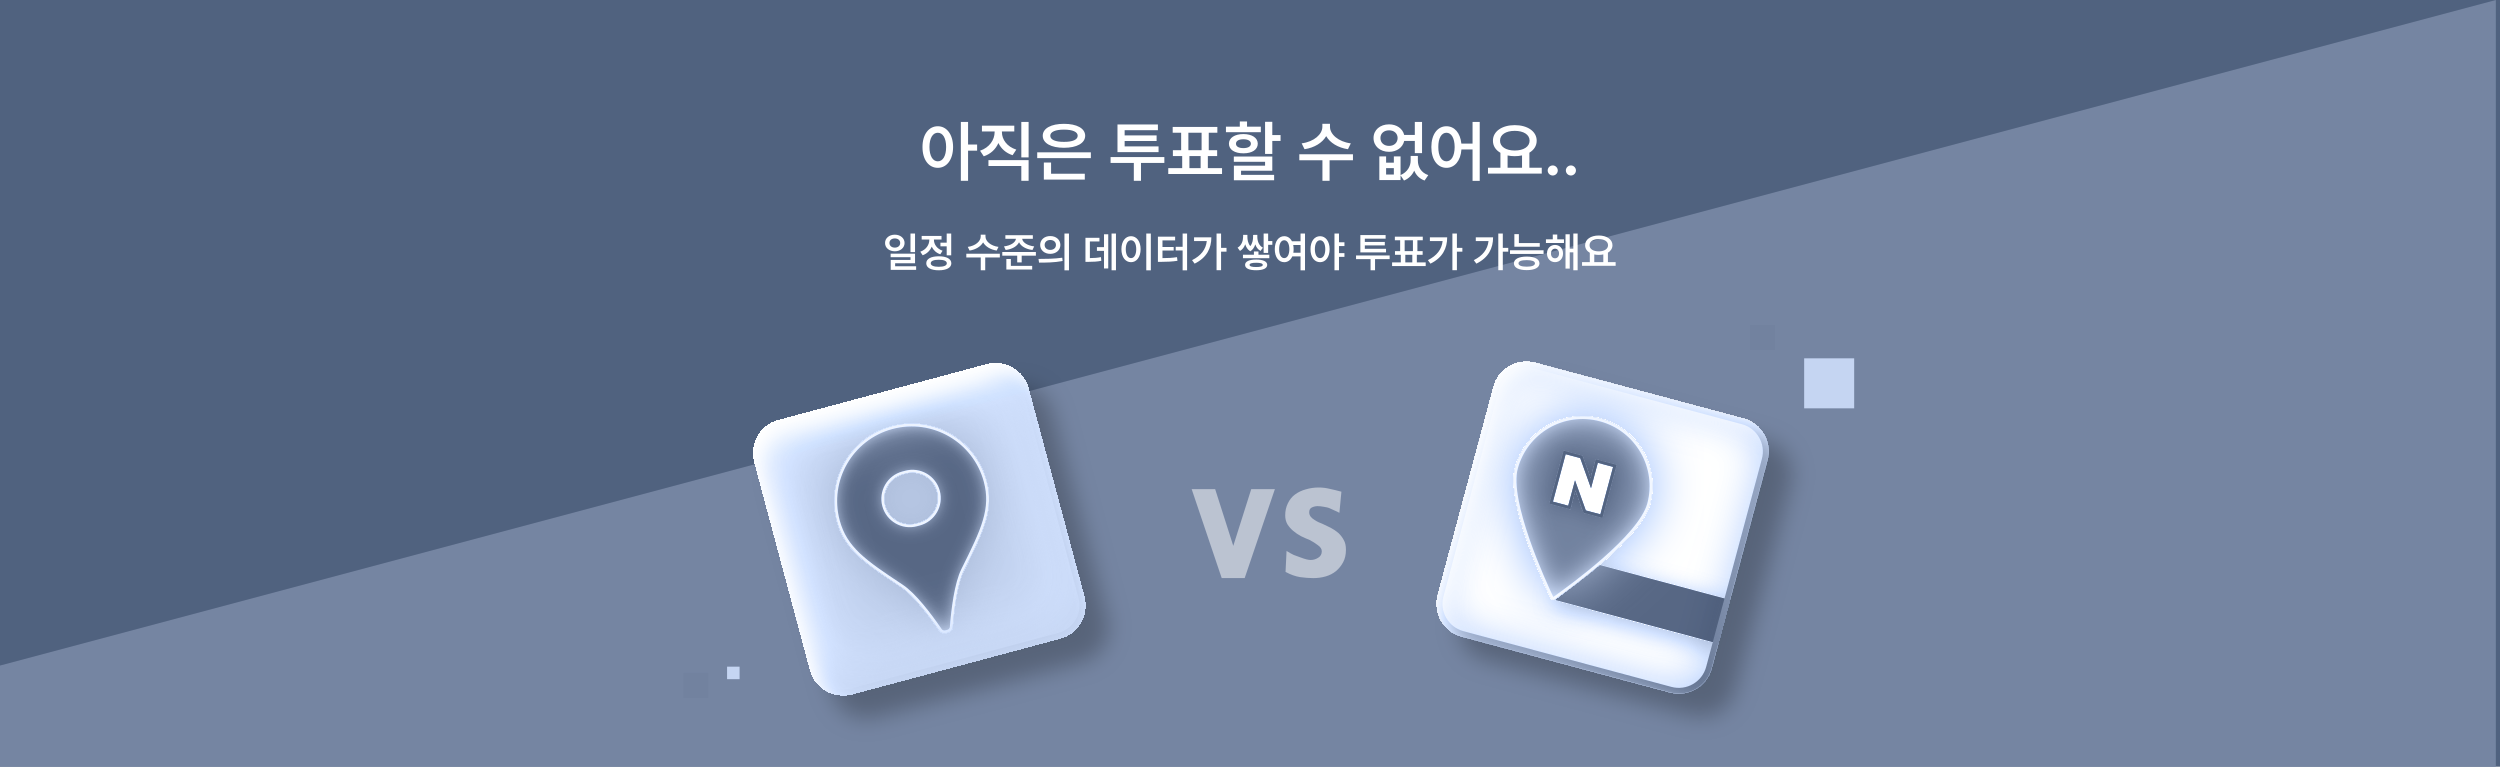
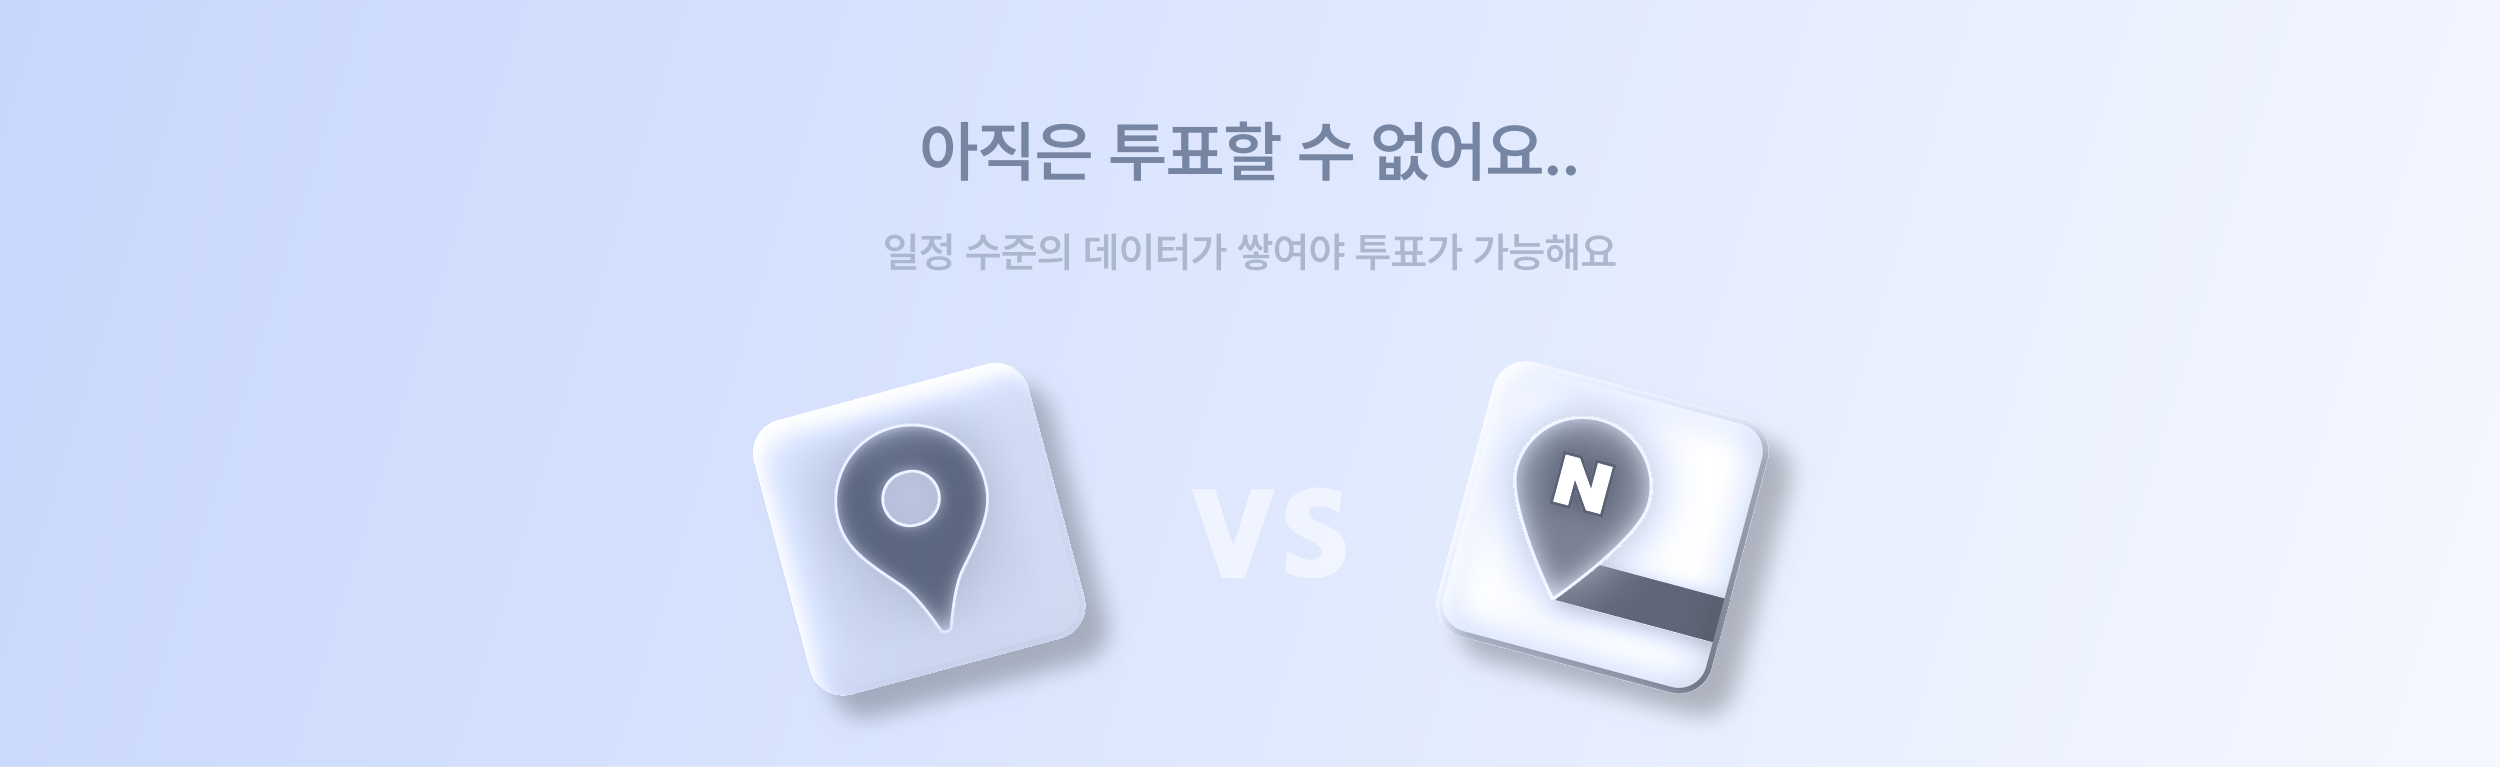
<svg xmlns="http://www.w3.org/2000/svg" width="600" height="184" viewBox="0 0 600 184" fill="none">
  <g clip-path="url(#clip0_2102_29445)">
-     <rect width="600" height="184" fill="#50627F" />
-     <path d="M-1 160L599 0V184H-1V160Z" fill="#7585A2" />
-     <path d="M225.07 30.297C227.195 30.297 228.727 32.234 228.742 35.281C228.727 38.359 227.195 40.281 225.07 40.281C222.93 40.281 221.383 38.359 221.398 35.281C221.383 32.234 222.93 30.297 225.07 30.297ZM225.07 31.859C223.883 31.859 223.07 33.125 223.07 35.281C223.07 37.453 223.883 38.719 225.07 38.719C226.273 38.719 227.07 37.453 227.07 35.281C227.07 33.125 226.273 31.859 225.07 31.859ZM232.336 29.266V34.688H234.508V36.156H232.336V43.391H230.602V29.266H232.336ZM240.461 31.719C240.461 33.469 241.664 35.203 243.914 35.906L243.023 37.25C241.422 36.742 240.258 35.672 239.617 34.328C238.977 35.789 237.781 36.953 236.102 37.516L235.211 36.172C237.477 35.406 238.695 33.562 238.711 31.719V31.547H235.664V30.156H243.43V31.547H240.461V31.719ZM246.867 29.266V37.781H245.117V29.266H246.867ZM246.867 38.438V43.391H245.117V39.844H237.227V38.438H246.867ZM261.805 36.562V37.953H248.93V36.562H261.805ZM260.352 41.703V43.109H250.523V39H252.258V41.703H260.352ZM255.352 29.719C258.43 29.719 260.43 30.797 260.445 32.578C260.43 34.375 258.43 35.469 255.352 35.469C252.273 35.469 250.258 34.375 250.258 32.578C250.258 30.797 252.273 29.719 255.352 29.719ZM255.352 31.109C253.305 31.109 252.055 31.641 252.07 32.578C252.055 33.531 253.305 34.062 255.352 34.047C257.414 34.062 258.648 33.531 258.648 32.578C258.648 31.641 257.414 31.109 255.352 31.109ZM279.445 37.688V39.109H273.836V43.391H272.117V39.109H266.539V37.688H279.445ZM278.055 35.141V36.516H268.195V29.875H277.898V31.25H269.914V32.5H277.586V33.844H269.914V35.141H278.055ZM293.289 40.359V41.766H280.383V40.359H283.727V37.453H281.492V36.047H283.477V31.859H281.445V30.469H292.164V31.859H290.102V36.047H292.117V37.453H289.883V40.359H293.289ZM285.211 36.047H288.383V31.859H285.211V36.047ZM285.461 40.359H288.148V37.453H285.461V40.359ZM305.352 29.234V32.422H307.336V33.828H305.352V36.938H303.617V29.234H305.352ZM305.352 37.562V40.969H297.852V41.969H305.789V43.266H296.133V39.766H303.617V38.828H296.117V37.562H305.352ZM302.602 30.406V31.734H294.227V30.406H297.555V29.156H299.289V30.406H302.602ZM298.414 32.172C300.508 32.188 301.852 33.078 301.867 34.484C301.852 35.938 300.508 36.797 298.414 36.797C296.32 36.797 294.945 35.938 294.945 34.484C294.945 33.078 296.32 32.188 298.414 32.172ZM298.414 33.422C297.32 33.422 296.633 33.812 296.633 34.484C296.633 35.172 297.32 35.547 298.414 35.547C299.508 35.547 300.211 35.172 300.211 34.484C300.211 33.812 299.508 33.422 298.414 33.422ZM319.195 30.438C319.195 32.219 321.18 34.016 324.195 34.406L323.508 35.812C321.109 35.453 319.203 34.273 318.289 32.672C317.359 34.273 315.461 35.453 313.086 35.812L312.398 34.406C315.383 34.016 317.367 32.219 317.367 30.438V29.719H319.195V30.438ZM324.711 37.031V38.469H319.102V43.391H317.383V38.469H311.836V37.031H324.711ZM332.664 37.531V39.047H334.523V37.531H336.133V42.016C337.789 41.32 338.555 39.891 338.555 38.547V37.422H340.289V38.547C340.289 40.016 341.039 41.438 342.789 42.031L341.898 43.328C340.656 42.883 339.852 42.023 339.414 40.953C338.938 41.992 338.133 42.852 336.961 43.328L336.133 42.094V43.219H331.039V37.531H332.664ZM332.664 41.891H334.523V40.344H332.664V41.891ZM333.383 29.844C335.203 29.844 336.641 30.859 337.008 32.391H339.555V29.266H341.289V36.75H339.555V33.828H337.008C336.664 35.398 335.211 36.438 333.383 36.438C331.211 36.438 329.648 35.078 329.648 33.125C329.648 31.188 331.211 29.844 333.383 29.844ZM333.383 31.281C332.164 31.281 331.305 32 331.305 33.125C331.305 34.266 332.164 35.016 333.383 35.016C334.57 35.016 335.414 34.266 335.43 33.125C335.414 32 334.57 31.281 333.383 31.281ZM347.148 30.297C349.062 30.297 350.477 31.891 350.727 34.469H353.414V29.266H355.133V43.406H353.414V35.875H350.742C350.555 38.602 349.117 40.281 347.148 40.281C345.023 40.281 343.523 38.359 343.523 35.281C343.523 32.234 345.023 30.297 347.148 30.297ZM347.148 31.859C345.977 31.859 345.18 33.125 345.195 35.281C345.18 37.453 345.977 38.719 347.148 38.719C348.32 38.719 349.102 37.453 349.117 35.281C349.102 33.125 348.32 31.859 347.148 31.859ZM370.023 40.25V41.672H357.117V40.25H360.102V36.672C358.977 36.031 358.297 35.023 358.305 33.766C358.289 31.516 360.508 30.031 363.539 30.031C366.586 30.031 368.805 31.516 368.805 33.766C368.805 35 368.148 35.992 367.055 36.641V40.25H370.023ZM363.539 31.406C361.43 31.406 359.992 32.297 360.008 33.766C359.992 35.219 361.43 36.125 363.539 36.125C365.648 36.125 367.102 35.219 367.102 33.766C367.102 32.297 365.648 31.406 363.539 31.406ZM361.82 40.25H365.289V37.297C364.75 37.422 364.164 37.484 363.539 37.484C362.93 37.484 362.352 37.422 361.82 37.312V40.25ZM372.664 42.125C371.992 42.125 371.445 41.578 371.445 40.906C371.445 40.25 371.992 39.703 372.664 39.703C373.305 39.703 373.867 40.25 373.867 40.906C373.867 41.578 373.305 42.125 372.664 42.125ZM377.023 42.125C376.352 42.125 375.805 41.578 375.805 40.906C375.805 40.25 376.352 39.703 377.023 39.703C377.664 39.703 378.227 40.25 378.227 40.906C378.227 41.578 377.664 42.125 377.023 42.125Z" fill="white" />
-     <path d="M214.756 56.324C216.094 56.324 217.09 57.154 217.1 58.316C217.09 59.488 216.094 60.309 214.756 60.309C213.408 60.309 212.412 59.488 212.412 58.316C212.412 57.154 213.408 56.324 214.756 56.324ZM214.756 57.223C214.014 57.223 213.467 57.643 213.467 58.316C213.467 59 214.014 59.43 214.756 59.43C215.498 59.43 216.045 59 216.045 58.316C216.045 57.643 215.498 57.223 214.756 57.223ZM219.609 56.041V60.504H218.516V56.041H219.609ZM219.609 60.885V63.19H214.834V63.902H219.873V64.762H213.77V62.389H218.525V61.734H213.75V60.885H219.609ZM228.291 56.041V61.285H227.207V59.127H225.703V58.238H227.207V56.041H228.291ZM225.303 61.51C227.178 61.51 228.32 62.125 228.32 63.19C228.32 64.254 227.178 64.869 225.303 64.869C223.438 64.869 222.295 64.254 222.305 63.19C222.295 62.125 223.438 61.51 225.303 61.51ZM225.303 62.34C224.072 62.34 223.379 62.633 223.379 63.19C223.379 63.736 224.072 64.029 225.303 64.029C226.533 64.029 227.236 63.736 227.236 63.19C227.236 62.633 226.533 62.34 225.303 62.34ZM224.141 57.555C224.141 58.629 224.854 59.713 226.221 60.172L225.674 61.031C224.692 60.699 223.994 60.025 223.613 59.195C223.223 60.138 222.485 60.89 221.436 61.266L220.869 60.406C222.285 59.918 223.037 58.727 223.037 57.565V57.496H221.201V56.617H225.967V57.496H224.141V57.555ZM236.514 56.773C236.514 57.887 237.754 59.01 239.639 59.254L239.209 60.133C237.71 59.908 236.519 59.171 235.947 58.17C235.366 59.171 234.18 59.908 232.695 60.133L232.266 59.254C234.131 59.01 235.371 57.887 235.371 56.773V56.324H236.514V56.773ZM239.961 60.895V61.793H236.455V64.869H235.381V61.793H231.914V60.895H239.961ZM247.881 56.441V57.31H245.322C245.42 58.141 246.499 58.932 248.203 59.137L247.793 59.996C246.211 59.806 245.044 59.107 244.57 58.15C244.097 59.102 242.939 59.806 241.357 59.996L240.957 59.137C242.661 58.932 243.726 58.141 243.828 57.31H241.289V56.441H247.881ZM248.613 60.484V61.363H245.205V62.975H244.131V61.363H240.547V60.484H248.613ZM247.725 63.815V64.693H241.523V62.164H242.607V63.815H247.725ZM252.061 56.656C253.457 56.647 254.482 57.535 254.492 58.785C254.482 60.045 253.457 60.924 252.061 60.924C250.674 60.924 249.639 60.045 249.639 58.785C249.639 57.535 250.674 56.647 252.061 56.656ZM252.061 57.594C251.289 57.594 250.713 58.053 250.713 58.785C250.713 59.527 251.289 59.977 252.061 59.977C252.842 59.977 253.428 59.527 253.428 58.785C253.428 58.053 252.842 57.594 252.061 57.594ZM256.553 56.041V64.879H255.469V56.041H256.553ZM249.238 62.145C250.83 62.145 253.037 62.125 254.941 61.852L255.029 62.643C253.047 63.023 250.928 63.033 249.375 63.033L249.238 62.145ZM267.832 56.041V64.869H266.777V56.041H267.832ZM265.977 56.217V64.439H264.961V60.201H263.262V59.312H264.961V56.217H265.977ZM263.867 57.076V57.945H261.572V61.94C262.617 61.93 263.364 61.886 264.229 61.705L264.316 62.594C263.32 62.799 262.441 62.838 261.104 62.848H260.508V57.076H263.867ZM276.201 56.041V64.879H275.107V56.041H276.201ZM271.445 56.685C272.773 56.685 273.74 57.897 273.75 59.801C273.74 61.725 272.773 62.926 271.445 62.926C270.107 62.926 269.141 61.725 269.141 59.801C269.141 57.897 270.107 56.685 271.445 56.685ZM271.445 57.662C270.693 57.662 270.186 58.453 270.186 59.801C270.186 61.158 270.693 61.949 271.445 61.949C272.188 61.949 272.695 61.158 272.695 59.801C272.695 58.453 272.188 57.662 271.445 57.662ZM284.902 56.041V64.879H283.828V60.113H282.168V59.234H283.828V56.041H284.902ZM282.031 56.803V57.691H278.994V59.273H281.68V60.133H278.994V61.949C280.337 61.944 281.343 61.9 282.48 61.715L282.588 62.594C281.299 62.789 280.176 62.838 278.594 62.848H277.9V56.803H282.031ZM293.057 56.041V59.488H294.365V60.397H293.057V64.85H291.973V56.041H293.057ZM290.723 56.959C290.723 59.557 289.648 61.832 286.709 63.277L286.094 62.438C288.242 61.368 289.404 59.864 289.629 57.857H286.572V56.959H290.723ZM304.355 56.041V57.857H305.361V58.746H304.355V60.699H303.271V56.041H304.355ZM299.375 56.812C299.365 57.501 299.512 58.399 300.068 59.068C300.605 58.414 300.742 57.525 300.742 56.812V56.383H300.996V56.373H301.758V56.812C301.758 57.809 302.09 58.912 303.105 59.44L302.529 60.221C301.885 59.879 301.489 59.312 301.27 58.648C301.055 59.327 300.688 59.942 300.059 60.318L300.049 60.299C299.424 59.923 299.058 59.298 298.857 58.619C298.623 59.288 298.232 59.869 297.598 60.221L297.021 59.44C298.018 58.883 298.34 57.75 298.35 56.812V56.373H299.375V56.812ZM304.639 61.139V61.969H298.311V61.139H300.938V60.357H302.031V61.139H304.639ZM301.484 62.291C303.154 62.291 304.131 62.76 304.131 63.57C304.131 64.41 303.154 64.859 301.484 64.859C299.785 64.859 298.818 64.41 298.818 63.57C298.818 62.76 299.785 62.291 301.484 62.291ZM301.484 63.062C300.41 63.062 299.893 63.238 299.902 63.57C299.893 63.922 300.41 64.088 301.484 64.088C302.52 64.088 303.066 63.922 303.066 63.57C303.066 63.238 302.52 63.062 301.484 63.062ZM308.213 56.685C309.014 56.685 309.673 57.13 310.068 57.906H312.129V56.041H313.203V64.879H312.129V61.539H310.146C309.766 62.418 309.067 62.926 308.213 62.926C306.885 62.926 305.947 61.725 305.947 59.801C305.947 57.897 306.885 56.685 308.213 56.685ZM308.213 57.662C307.48 57.662 306.982 58.453 306.992 59.801C306.982 61.158 307.48 61.949 308.213 61.949C308.945 61.949 309.434 61.158 309.443 59.801C309.434 58.453 308.945 57.662 308.213 57.662ZM310.371 58.795C310.435 59.102 310.469 59.44 310.469 59.801C310.469 60.108 310.444 60.392 310.4 60.66H312.129V58.795H310.371ZM316.816 56.685C318.145 56.685 319.102 57.897 319.111 59.801C319.102 61.725 318.145 62.926 316.816 62.926C315.479 62.926 314.512 61.725 314.521 59.801C314.512 57.897 315.479 56.685 316.816 56.685ZM316.816 57.662C316.074 57.662 315.566 58.453 315.566 59.801C315.566 61.158 316.074 61.949 316.816 61.949C317.568 61.949 318.066 61.158 318.066 59.801C318.066 58.453 317.568 57.662 316.816 57.662ZM322.666 58.15V59.059H321.357V60.758H322.666V61.647H321.357V64.869H320.273V56.041H321.357V58.15H322.666ZM333.516 61.305V62.193H330.01V64.869H328.936V62.193H325.449V61.305H333.516ZM332.646 59.713V60.572H326.484V56.422H332.549V57.281H327.559V58.062H332.354V58.902H327.559V59.713H332.646ZM342.168 62.975V63.853H334.102V62.975H336.191V61.158H334.795V60.279H336.035V57.662H334.766V56.793H341.465V57.662H340.176V60.279H341.436V61.158H340.039V62.975H342.168ZM337.119 60.279H339.102V57.662H337.119V60.279ZM337.275 62.975H338.955V61.158H337.275V62.975ZM349.658 56.041V59.488H350.967V60.397H349.658V64.85H348.574V56.041H349.658ZM347.324 56.959C347.324 59.557 346.25 61.832 343.311 63.277L342.695 62.438C344.844 61.368 346.006 59.864 346.23 57.857H343.174V56.959H347.324ZM360.674 56.041V59.488H361.982V60.397H360.674V64.85H359.59V56.041H360.674ZM358.34 56.959C358.34 59.557 357.266 61.832 354.326 63.277L353.711 62.438C355.859 61.368 357.021 59.864 357.246 57.857H354.189V56.959H358.34ZM369.541 58.336V59.215H363.447V56.197H364.531V58.336H369.541ZM370.459 60.065V60.943H362.402V60.065H370.459ZM366.416 61.578C368.32 61.588 369.463 62.174 369.473 63.209C369.463 64.244 368.32 64.83 366.416 64.83C364.492 64.83 363.34 64.244 363.34 63.209C363.34 62.174 364.492 61.588 366.416 61.578ZM366.416 62.428C365.127 62.438 364.434 62.682 364.443 63.209C364.434 63.717 365.127 64 366.416 64C367.676 64 368.379 63.717 368.389 63.209C368.379 62.682 367.676 62.438 366.416 62.428ZM375.352 57.447V58.316H371.025V57.447H372.666V56.295H373.74V57.447H375.352ZM373.203 58.785C374.326 58.785 375.127 59.635 375.127 60.836C375.127 62.057 374.326 62.916 373.203 62.916C372.09 62.916 371.27 62.057 371.279 60.836C371.27 59.635 372.09 58.785 373.203 58.785ZM373.203 59.684C372.627 59.684 372.227 60.143 372.236 60.836C372.227 61.549 372.627 61.998 373.203 61.988C373.77 61.998 374.17 61.549 374.17 60.836C374.17 60.143 373.77 59.684 373.203 59.684ZM378.633 56.041V64.869H377.598V60.553H376.738V64.469H375.723V56.227H376.738V59.674H377.598V56.041H378.633ZM387.754 62.906V63.795H379.688V62.906H381.553V60.67C380.85 60.27 380.425 59.64 380.43 58.853C380.42 57.447 381.807 56.52 383.701 56.52C385.605 56.52 386.992 57.447 386.992 58.853C386.992 59.625 386.582 60.245 385.898 60.65V62.906H387.754ZM383.701 57.379C382.383 57.379 381.484 57.935 381.494 58.853C381.484 59.762 382.383 60.328 383.701 60.328C385.02 60.328 385.928 59.762 385.928 58.853C385.928 57.935 385.02 57.379 383.701 57.379ZM382.627 62.906H384.795V61.06C384.458 61.139 384.092 61.178 383.701 61.178C383.32 61.178 382.959 61.139 382.627 61.07V62.906Z" fill="white" />
+     <rect width="600" height="184" fill="url(#paint0_linear_2102_29445)" />
+     <path d="M225.07 30.297C227.195 30.297 228.727 32.234 228.742 35.281C228.727 38.359 227.195 40.281 225.07 40.281C222.93 40.281 221.383 38.359 221.398 35.281C221.383 32.234 222.93 30.297 225.07 30.297ZM225.07 31.859C223.883 31.859 223.07 33.125 223.07 35.281C223.07 37.453 223.883 38.719 225.07 38.719C226.273 38.719 227.07 37.453 227.07 35.281C227.07 33.125 226.273 31.859 225.07 31.859ZM232.336 29.266V34.688H234.508V36.156H232.336V43.391H230.602V29.266H232.336ZM240.461 31.719C240.461 33.469 241.664 35.203 243.914 35.906L243.023 37.25C241.422 36.742 240.258 35.672 239.617 34.328C238.977 35.789 237.781 36.953 236.102 37.516L235.211 36.172C237.477 35.406 238.695 33.562 238.711 31.719V31.547H235.664V30.156H243.43V31.547H240.461V31.719ZM246.867 29.266V37.781H245.117V29.266H246.867ZM246.867 38.438V43.391H245.117V39.844H237.227V38.438H246.867ZM261.805 36.562V37.953H248.93V36.562H261.805ZM260.352 41.703V43.109H250.523V39H252.258V41.703H260.352ZM255.352 29.719C258.43 29.719 260.43 30.797 260.445 32.578C260.43 34.375 258.43 35.469 255.352 35.469C252.273 35.469 250.258 34.375 250.258 32.578C250.258 30.797 252.273 29.719 255.352 29.719ZM255.352 31.109C253.305 31.109 252.055 31.641 252.07 32.578C252.055 33.531 253.305 34.062 255.352 34.047C257.414 34.062 258.648 33.531 258.648 32.578C258.648 31.641 257.414 31.109 255.352 31.109ZM279.445 37.688V39.109H273.836V43.391H272.117V39.109H266.539V37.688H279.445ZM278.055 35.141V36.516H268.195V29.875H277.898V31.25H269.914V32.5H277.586V33.844H269.914V35.141H278.055ZM293.289 40.359V41.766H280.383V40.359H283.727V37.453H281.492V36.047H283.477V31.859H281.445V30.469H292.164V31.859H290.102V36.047H292.117V37.453H289.883V40.359H293.289ZM285.211 36.047H288.383V31.859H285.211V36.047ZM285.461 40.359H288.148V37.453H285.461V40.359ZM305.352 29.234V32.422H307.336V33.828H305.352V36.938H303.617V29.234H305.352ZM305.352 37.562V40.969H297.852V41.969H305.789V43.266H296.133V39.766H303.617V38.828H296.117V37.562H305.352ZM302.602 30.406V31.734H294.227V30.406H297.555V29.156H299.289V30.406H302.602ZM298.414 32.172C300.508 32.188 301.852 33.078 301.867 34.484C301.852 35.938 300.508 36.797 298.414 36.797C296.32 36.797 294.945 35.938 294.945 34.484C294.945 33.078 296.32 32.188 298.414 32.172ZM298.414 33.422C297.32 33.422 296.633 33.812 296.633 34.484C296.633 35.172 297.32 35.547 298.414 35.547C299.508 35.547 300.211 35.172 300.211 34.484C300.211 33.812 299.508 33.422 298.414 33.422ZM319.195 30.438C319.195 32.219 321.18 34.016 324.195 34.406L323.508 35.812C321.109 35.453 319.203 34.273 318.289 32.672C317.359 34.273 315.461 35.453 313.086 35.812L312.398 34.406C315.383 34.016 317.367 32.219 317.367 30.438V29.719H319.195V30.438ZM324.711 37.031V38.469H319.102V43.391H317.383V38.469H311.836V37.031H324.711ZM332.664 37.531V39.047H334.523V37.531H336.133V42.016C337.789 41.32 338.555 39.891 338.555 38.547V37.422H340.289V38.547C340.289 40.016 341.039 41.438 342.789 42.031L341.898 43.328C340.656 42.883 339.852 42.023 339.414 40.953C338.938 41.992 338.133 42.852 336.961 43.328L336.133 42.094V43.219H331.039V37.531H332.664ZM332.664 41.891H334.523V40.344H332.664V41.891ZM333.383 29.844C335.203 29.844 336.641 30.859 337.008 32.391H339.555V29.266H341.289V36.75H339.555V33.828H337.008C336.664 35.398 335.211 36.438 333.383 36.438C331.211 36.438 329.648 35.078 329.648 33.125C329.648 31.188 331.211 29.844 333.383 29.844ZM333.383 31.281C332.164 31.281 331.305 32 331.305 33.125C331.305 34.266 332.164 35.016 333.383 35.016C334.57 35.016 335.414 34.266 335.43 33.125C335.414 32 334.57 31.281 333.383 31.281ZM347.148 30.297C349.062 30.297 350.477 31.891 350.727 34.469H353.414V29.266H355.133V43.406H353.414V35.875H350.742C350.555 38.602 349.117 40.281 347.148 40.281C345.023 40.281 343.523 38.359 343.523 35.281C343.523 32.234 345.023 30.297 347.148 30.297ZM347.148 31.859C345.977 31.859 345.18 33.125 345.195 35.281C345.18 37.453 345.977 38.719 347.148 38.719C348.32 38.719 349.102 37.453 349.117 35.281C349.102 33.125 348.32 31.859 347.148 31.859ZM370.023 40.25V41.672H357.117V40.25H360.102V36.672C358.977 36.031 358.297 35.023 358.305 33.766C358.289 31.516 360.508 30.031 363.539 30.031C366.586 30.031 368.805 31.516 368.805 33.766C368.805 35 368.148 35.992 367.055 36.641V40.25H370.023ZM363.539 31.406C361.43 31.406 359.992 32.297 360.008 33.766C359.992 35.219 361.43 36.125 363.539 36.125C365.648 36.125 367.102 35.219 367.102 33.766C367.102 32.297 365.648 31.406 363.539 31.406ZM361.82 40.25H365.289V37.297C364.75 37.422 364.164 37.484 363.539 37.484C362.93 37.484 362.352 37.422 361.82 37.312V40.25ZM372.664 42.125C371.992 42.125 371.445 41.578 371.445 40.906C371.445 40.25 371.992 39.703 372.664 39.703C373.305 39.703 373.867 40.25 373.867 40.906C373.867 41.578 373.305 42.125 372.664 42.125ZM377.023 42.125C376.352 42.125 375.805 41.578 375.805 40.906C375.805 40.25 376.352 39.703 377.023 39.703C377.664 39.703 378.227 40.25 378.227 40.906C378.227 41.578 377.664 42.125 377.023 42.125Z" fill="#7585A2" />
+     <path d="M214.756 56.324C216.094 56.324 217.09 57.154 217.1 58.316C217.09 59.488 216.094 60.309 214.756 60.309C213.408 60.309 212.412 59.488 212.412 58.316C212.412 57.154 213.408 56.324 214.756 56.324ZM214.756 57.223C214.014 57.223 213.467 57.643 213.467 58.316C213.467 59 214.014 59.43 214.756 59.43C215.498 59.43 216.045 59 216.045 58.316C216.045 57.643 215.498 57.223 214.756 57.223ZM219.609 56.041V60.504H218.516V56.041H219.609ZM219.609 60.885V63.19H214.834V63.902H219.873V64.762H213.77V62.389H218.525V61.734H213.75V60.885H219.609ZM228.291 56.041V61.285H227.207V59.127H225.703V58.238H227.207V56.041H228.291ZM225.303 61.51C227.178 61.51 228.32 62.125 228.32 63.19C228.32 64.254 227.178 64.869 225.303 64.869C223.438 64.869 222.295 64.254 222.305 63.19C222.295 62.125 223.438 61.51 225.303 61.51ZM225.303 62.34C224.072 62.34 223.379 62.633 223.379 63.19C223.379 63.736 224.072 64.029 225.303 64.029C226.533 64.029 227.236 63.736 227.236 63.19C227.236 62.633 226.533 62.34 225.303 62.34ZM224.141 57.555C224.141 58.629 224.854 59.713 226.221 60.172L225.674 61.031C224.692 60.699 223.994 60.025 223.613 59.195C223.223 60.138 222.485 60.89 221.436 61.266L220.869 60.406C222.285 59.918 223.037 58.727 223.037 57.565V57.496H221.201V56.617H225.967V57.496H224.141V57.555ZM236.514 56.773C236.514 57.887 237.754 59.01 239.639 59.254L239.209 60.133C237.71 59.908 236.519 59.171 235.947 58.17C235.366 59.171 234.18 59.908 232.695 60.133L232.266 59.254C234.131 59.01 235.371 57.887 235.371 56.773V56.324H236.514V56.773ZM239.961 60.895V61.793H236.455V64.869H235.381V61.793H231.914V60.895H239.961ZM247.881 56.441V57.31H245.322C245.42 58.141 246.499 58.932 248.203 59.137L247.793 59.996C246.211 59.806 245.044 59.107 244.57 58.15C244.097 59.102 242.939 59.806 241.357 59.996L240.957 59.137C242.661 58.932 243.726 58.141 243.828 57.31H241.289V56.441H247.881ZM248.613 60.484V61.363H245.205V62.975H244.131V61.363H240.547V60.484H248.613ZM247.725 63.815V64.693H241.523V62.164H242.607V63.815H247.725ZM252.061 56.656C253.457 56.647 254.482 57.535 254.492 58.785C254.482 60.045 253.457 60.924 252.061 60.924C250.674 60.924 249.639 60.045 249.639 58.785C249.639 57.535 250.674 56.647 252.061 56.656ZM252.061 57.594C251.289 57.594 250.713 58.053 250.713 58.785C250.713 59.527 251.289 59.977 252.061 59.977C252.842 59.977 253.428 59.527 253.428 58.785C253.428 58.053 252.842 57.594 252.061 57.594ZM256.553 56.041V64.879H255.469V56.041H256.553ZM249.238 62.145C250.83 62.145 253.037 62.125 254.941 61.852L255.029 62.643C253.047 63.023 250.928 63.033 249.375 63.033L249.238 62.145ZM267.832 56.041V64.869H266.777V56.041H267.832ZM265.977 56.217V64.439H264.961V60.201H263.262V59.312H264.961V56.217H265.977ZM263.867 57.076V57.945H261.572V61.94C262.617 61.93 263.364 61.886 264.229 61.705L264.316 62.594C263.32 62.799 262.441 62.838 261.104 62.848H260.508V57.076H263.867ZM276.201 56.041V64.879H275.107V56.041H276.201ZM271.445 56.685C272.773 56.685 273.74 57.897 273.75 59.801C273.74 61.725 272.773 62.926 271.445 62.926C270.107 62.926 269.141 61.725 269.141 59.801C269.141 57.897 270.107 56.685 271.445 56.685ZM271.445 57.662C270.693 57.662 270.186 58.453 270.186 59.801C270.186 61.158 270.693 61.949 271.445 61.949C272.188 61.949 272.695 61.158 272.695 59.801C272.695 58.453 272.188 57.662 271.445 57.662ZM284.902 56.041V64.879H283.828V60.113H282.168V59.234H283.828V56.041H284.902ZM282.031 56.803V57.691H278.994V59.273H281.68V60.133H278.994V61.949C280.337 61.944 281.343 61.9 282.48 61.715L282.588 62.594C281.299 62.789 280.176 62.838 278.594 62.848H277.9V56.803H282.031ZM293.057 56.041V59.488H294.365V60.397H293.057V64.85H291.973V56.041H293.057ZM290.723 56.959C290.723 59.557 289.648 61.832 286.709 63.277L286.094 62.438C288.242 61.368 289.404 59.864 289.629 57.857H286.572V56.959H290.723ZM304.355 56.041V57.857H305.361V58.746H304.355V60.699H303.271V56.041H304.355ZM299.375 56.812C299.365 57.501 299.512 58.399 300.068 59.068C300.605 58.414 300.742 57.525 300.742 56.812V56.383H300.996V56.373H301.758V56.812C301.758 57.809 302.09 58.912 303.105 59.44L302.529 60.221C301.885 59.879 301.489 59.312 301.27 58.648C301.055 59.327 300.688 59.942 300.059 60.318L300.049 60.299C299.424 59.923 299.058 59.298 298.857 58.619C298.623 59.288 298.232 59.869 297.598 60.221L297.021 59.44C298.018 58.883 298.34 57.75 298.35 56.812V56.373H299.375V56.812ZM304.639 61.139V61.969H298.311V61.139H300.938V60.357H302.031V61.139H304.639ZM301.484 62.291C303.154 62.291 304.131 62.76 304.131 63.57C304.131 64.41 303.154 64.859 301.484 64.859C299.785 64.859 298.818 64.41 298.818 63.57C298.818 62.76 299.785 62.291 301.484 62.291ZM301.484 63.062C300.41 63.062 299.893 63.238 299.902 63.57C299.893 63.922 300.41 64.088 301.484 64.088C302.52 64.088 303.066 63.922 303.066 63.57C303.066 63.238 302.52 63.062 301.484 63.062ZM308.213 56.685C309.014 56.685 309.673 57.13 310.068 57.906H312.129V56.041H313.203V64.879H312.129V61.539H310.146C309.766 62.418 309.067 62.926 308.213 62.926C306.885 62.926 305.947 61.725 305.947 59.801C305.947 57.897 306.885 56.685 308.213 56.685ZM308.213 57.662C307.48 57.662 306.982 58.453 306.992 59.801C306.982 61.158 307.48 61.949 308.213 61.949C308.945 61.949 309.434 61.158 309.443 59.801C309.434 58.453 308.945 57.662 308.213 57.662ZM310.371 58.795C310.435 59.102 310.469 59.44 310.469 59.801C310.469 60.108 310.444 60.392 310.4 60.66H312.129V58.795H310.371ZM316.816 56.685C318.145 56.685 319.102 57.897 319.111 59.801C319.102 61.725 318.145 62.926 316.816 62.926C315.479 62.926 314.512 61.725 314.521 59.801C314.512 57.897 315.479 56.685 316.816 56.685ZM316.816 57.662C316.074 57.662 315.566 58.453 315.566 59.801C315.566 61.158 316.074 61.949 316.816 61.949C317.568 61.949 318.066 61.158 318.066 59.801C318.066 58.453 317.568 57.662 316.816 57.662ZM322.666 58.15V59.059H321.357V60.758H322.666V61.647H321.357V64.869H320.273V56.041H321.357V58.15H322.666ZM333.516 61.305V62.193H330.01V64.869H328.936V62.193H325.449V61.305H333.516ZM332.646 59.713V60.572H326.484V56.422H332.549V57.281H327.559V58.062H332.354V58.902H327.559V59.713H332.646ZM342.168 62.975V63.853H334.102V62.975H336.191V61.158H334.795V60.279H336.035V57.662H334.766V56.793H341.465V57.662H340.176V60.279H341.436V61.158H340.039V62.975H342.168ZM337.119 60.279H339.102V57.662H337.119V60.279ZM337.275 62.975H338.955V61.158H337.275V62.975ZM349.658 56.041V59.488H350.967V60.397H349.658V64.85H348.574V56.041H349.658ZM347.324 56.959C347.324 59.557 346.25 61.832 343.311 63.277L342.695 62.438C344.844 61.368 346.006 59.864 346.23 57.857H343.174V56.959H347.324ZM360.674 56.041V59.488H361.982V60.397H360.674V64.85H359.59V56.041H360.674ZM358.34 56.959C358.34 59.557 357.266 61.832 354.326 63.277L353.711 62.438C355.859 61.368 357.021 59.864 357.246 57.857H354.189V56.959H358.34ZM369.541 58.336V59.215H363.447V56.197H364.531V58.336H369.541ZM370.459 60.065V60.943H362.402V60.065H370.459ZM366.416 61.578C368.32 61.588 369.463 62.174 369.473 63.209C369.463 64.244 368.32 64.83 366.416 64.83C364.492 64.83 363.34 64.244 363.34 63.209C363.34 62.174 364.492 61.588 366.416 61.578ZM366.416 62.428C365.127 62.438 364.434 62.682 364.443 63.209C364.434 63.717 365.127 64 366.416 64C367.676 64 368.379 63.717 368.389 63.209C368.379 62.682 367.676 62.438 366.416 62.428ZM375.352 57.447V58.316H371.025V57.447H372.666V56.295H373.74V57.447H375.352ZM373.203 58.785C374.326 58.785 375.127 59.635 375.127 60.836C375.127 62.057 374.326 62.916 373.203 62.916C372.09 62.916 371.27 62.057 371.279 60.836C371.27 59.635 372.09 58.785 373.203 58.785ZM373.203 59.684C372.627 59.684 372.227 60.143 372.236 60.836C372.227 61.549 372.627 61.998 373.203 61.988C373.77 61.998 374.17 61.549 374.17 60.836C374.17 60.143 373.77 59.684 373.203 59.684ZM378.633 56.041V64.869H377.598V60.553H376.738V64.469H375.723V56.227H376.738V59.674H377.598V56.041H378.633ZM387.754 62.906V63.795H379.688V62.906H381.553V60.67C380.85 60.27 380.425 59.64 380.43 58.853C380.42 57.447 381.807 56.52 383.701 56.52C385.605 56.52 386.992 57.447 386.992 58.853C386.992 59.625 386.582 60.245 385.898 60.65V62.906H387.754ZM383.701 57.379C382.383 57.379 381.484 57.935 381.494 58.853C381.484 59.762 382.383 60.328 383.701 60.328C385.02 60.328 385.928 59.762 385.928 58.853C385.928 57.935 385.02 57.379 383.701 57.379ZM382.627 62.906H384.795V61.06C384.458 61.139 384.092 61.178 383.701 61.178C383.32 61.178 382.959 61.139 382.627 61.07V62.906Z" fill="#ABB7CD" />
    <g style="mix-blend-mode:luminosity">
      <g filter="url(#filter0_diiii_2102_29445)">
        <g clip-path="url(#clip1_2102_29445)">
          <rect x="179" y="103" width="68" height="68" rx="8.16" transform="rotate(-15 179 103)" fill="#FAE100" />
          <g filter="url(#filter1_di_2102_29445)">
            <path fill-rule="evenodd" clip-rule="evenodd" d="M214.012 102.301C223.927 99.644 234.119 105.528 236.776 115.444C238.565 122.122 236.177 127.22 231.363 136.841C229.748 140.067 228.992 146.121 228.643 150.529C228.585 151.263 227.976 151.754 227.299 151.887C226.645 152.111 225.873 151.99 225.455 151.383C222.949 147.74 219.267 142.876 216.256 140.888C207.276 134.964 202.658 131.743 200.869 125.065C198.212 115.15 204.097 104.958 214.012 102.301ZM217.402 113.637C217.291 113.667 217.183 113.699 217.076 113.735C216.965 113.758 216.855 113.784 216.745 113.813C213.48 114.688 211.542 118.044 212.417 121.309C213.292 124.574 216.648 126.511 219.913 125.636C220.023 125.607 220.131 125.574 220.239 125.539C220.349 125.516 220.459 125.49 220.569 125.46C223.834 124.586 225.772 121.23 224.897 117.965C224.022 114.7 220.666 112.763 217.402 113.637Z" fill="#007DFF" />
            <path d="M214.1 102.629C223.834 100.021 233.839 105.798 236.447 115.532C238.197 122.064 235.885 127.043 231.059 136.689C230.229 138.348 229.629 140.708 229.193 143.183C228.756 145.665 228.478 148.293 228.304 150.502C228.261 151.039 227.811 151.44 227.233 151.554L227.211 151.558L227.188 151.565C226.631 151.756 226.04 151.634 225.735 151.19C224.479 149.364 222.925 147.227 221.306 145.296C219.691 143.371 217.991 141.627 216.442 140.605C207.44 134.665 202.948 131.509 201.198 124.977C198.589 115.243 204.366 105.237 214.1 102.629ZM217.314 113.309C217.203 113.338 217.094 113.371 216.988 113.405C216.878 113.429 216.768 113.455 216.657 113.485C213.211 114.408 211.166 117.95 212.089 121.397C213.013 124.843 216.555 126.888 220.001 125.964C220.112 125.935 220.22 125.902 220.327 125.867C220.436 125.844 220.547 125.818 220.657 125.789C224.104 124.865 226.149 121.323 225.225 117.877C224.302 114.431 220.76 112.386 217.314 113.309Z" stroke="white" stroke-width="0.68" />
          </g>
        </g>
-         <rect x="179.833" y="103.481" width="66.64" height="66.64" rx="7.48" transform="rotate(-15 179.833 103.481)" stroke="url(#paint0_linear_2102_29445)" stroke-width="1.36" />
+         <rect x="179.833" y="103.481" width="66.64" height="66.64" rx="7.48" transform="rotate(-15 179.833 103.481)" stroke="url(#paint1_linear_2102_29445)" stroke-width="1.36" />
      </g>
      <g filter="url(#filter2_dii_2102_29445)">
        <g clip-path="url(#clip2_2102_29445)">
          <rect x="360.6" y="85" width="68" height="68" rx="8.16" transform="rotate(15 360.6 84.9998)" fill="white" />
          <g filter="url(#filter3_d_2102_29445)">
-             <rect x="375.785" y="133.418" width="41.027" height="10.88" transform="rotate(15 375.785 133.418)" fill="#256BFA" />
+             <rect x="375.785" y="133.42" width="41.027" height="10.88" transform="rotate(15 375.785 133.42)" fill="#256BFA" />
          </g>
          <g filter="url(#filter4_di_2102_29445)">
-             <path d="M396.008 121.003C393.858 129.026 376.685 141.372 373.156 143.84C372.817 144.077 372.367 143.958 372.19 143.585C370.335 139.682 361.454 120.346 363.604 112.321C366.002 103.373 375.199 98.062 384.147 100.46C393.095 102.858 398.405 112.055 396.008 121.003Z" fill="#04C75A" />
-             <path d="M384.059 100.788C392.826 103.137 398.029 112.149 395.68 120.915C395.162 122.846 393.726 125.075 391.767 127.389C389.815 129.696 387.37 132.056 384.875 134.249C379.886 138.635 374.721 142.331 372.961 143.562C372.795 143.678 372.584 143.622 372.497 143.439C371.571 141.491 368.894 135.695 366.717 129.388C365.628 126.234 364.666 122.96 364.111 119.981C363.555 116.991 363.415 114.339 363.932 112.409C366.281 103.642 375.293 98.439 384.059 100.788Z" stroke="#CEFFE4" stroke-width="0.68" />
+             <path d="M396.006 121.004C393.856 129.026 376.683 141.373 373.154 143.841C372.815 144.078 372.365 143.958 372.188 143.585C370.333 139.683 361.452 120.346 363.602 112.321C366 103.373 375.197 98.063 384.145 100.461C393.093 102.858 398.403 112.056 396.006 121.004Z" fill="#04C75A" />
+             <path d="M384.057 100.789C392.824 103.138 398.027 112.149 395.678 120.916C395.16 122.847 393.724 125.076 391.765 127.39C389.813 129.696 387.368 132.057 384.873 134.25C379.884 138.635 374.719 142.331 372.959 143.562C372.793 143.678 372.582 143.622 372.495 143.439C371.569 141.492 368.892 135.695 366.715 129.388C365.626 126.234 364.664 122.961 364.109 119.981C363.553 116.992 363.413 114.34 363.93 112.409C366.279 103.643 375.291 98.44 384.057 100.789Z" stroke="#CEFFE4" stroke-width="0.68" />
          </g>
          <g filter="url(#filter5_d_2102_29445)">
            <path d="M381.843 117.168L379.254 109.944L375.756 109.007L372.705 120.392L376.37 121.374L378.003 115.28L380.591 122.505L384.09 123.442L387.141 112.057L383.476 111.075L381.843 117.168Z" fill="white" />
            <path d="M376.611 121.79L378.05 116.42L380.271 122.619L380.331 122.787L384.331 123.859L387.558 111.817L383.235 110.658L381.796 116.03L379.574 109.829L379.514 109.661L375.516 108.59L372.289 120.632L376.611 121.79Z" stroke="#019944" stroke-width="0.68" />
          </g>
        </g>
-         <rect x="361.08" y="85.833" width="66.64" height="66.64" rx="7.48" transform="rotate(15 361.08 85.8326)" stroke="url(#paint1_linear_2102_29445)" stroke-width="1.36" />
+         <rect x="361.08" y="85.833" width="66.64" height="66.64" rx="7.48" transform="rotate(15 361.08 85.8326)" stroke="url(#paint2_linear_2102_29445)" stroke-width="1.36" />
      </g>
      <path d="M308.771 132.223C309.362 132.599 309.939 132.921 310.503 133.189C311.094 133.431 311.644 133.632 312.154 133.793C313.201 134.196 314.006 134.397 314.57 134.397C315.188 134.397 315.778 134.223 316.342 133.874C316.933 133.525 317.228 133.001 317.228 132.303C317.228 131.766 316.919 131.283 316.302 130.853C315.711 130.397 315.053 129.981 314.329 129.605C313.657 129.336 312.959 129.028 312.235 128.679C311.537 128.303 310.906 127.873 310.342 127.39C309.805 126.934 309.349 126.41 308.973 125.819C308.624 125.202 308.449 124.49 308.449 123.685C308.449 122.611 308.664 121.644 309.094 120.785C309.523 119.899 310.087 119.201 310.785 118.691C311.537 118.127 312.409 117.711 313.402 117.443C314.396 117.147 315.429 117 316.503 117C317.389 117 318.262 117.107 319.121 117.322C320.007 117.51 320.946 117.738 321.939 118.006L321.456 123.081C321.188 122.92 320.799 122.732 320.288 122.517C319.805 122.275 319.362 122.074 318.96 121.913C318.664 121.805 318.248 121.711 317.711 121.631C317.174 121.524 316.651 121.47 316.141 121.47C315.631 121.497 315.174 121.617 314.772 121.832C314.396 122.047 314.208 122.423 314.208 122.96C314.208 123.336 314.329 123.685 314.57 124.007C314.812 124.302 315.094 124.544 315.416 124.732C315.765 124.974 316.114 125.175 316.463 125.336C316.812 125.47 317.107 125.591 317.349 125.698C318.02 125.994 318.691 126.316 319.362 126.665C320.033 127.014 320.651 127.43 321.215 127.914C321.752 128.424 322.181 128.987 322.503 129.605C322.852 130.196 323.027 130.974 323.027 131.941C323.027 133.122 322.799 134.129 322.342 134.961C321.886 135.794 321.322 136.492 320.651 137.056C319.926 137.646 319.094 138.076 318.154 138.344C317.215 138.613 316.221 138.747 315.174 138.747C314.208 138.747 313.147 138.666 311.993 138.505C310.865 138.317 309.711 137.901 308.53 137.257L308.771 132.223Z" fill="white" fill-opacity="0.5" />
      <path d="M298.725 138.738H293.208L286 117.394H291.638L295.987 131.006L300.296 117.394H305.974L298.725 138.738Z" fill="white" fill-opacity="0.5" />
-       <rect x="433" y="86" width="12" height="12" fill="#FEE500" />
-       <rect x="420" y="78" width="6" height="6" fill="#03C75A" />
-       <rect x="164" y="161.5" width="6" height="6" fill="#03C75A" />
-       <rect x="174.5" y="160" width="3" height="3" fill="#FEE500" />
    </g>
  </g>
  <defs>
    <filter id="filter0_diiii_2102_29445" x="177.64" y="82.68" width="95.523" height="96.882" filterUnits="userSpaceOnUse" color-interpolation-filters="sRGB">
      <feFlood flood-opacity="0" result="BackgroundImageFix" />
      <feColorMatrix in="SourceAlpha" type="matrix" values="0 0 0 0 0 0 0 0 0 0 0 0 0 0 0 0 0 0 127 0" result="hardAlpha" />
      <feOffset dx="5.44" dy="5.44" />
      <feGaussianBlur stdDeviation="2.72" />
      <feComposite in2="hardAlpha" operator="out" />
      <feColorMatrix type="matrix" values="0 0 0 0 0 0 0 0 0 0 0 0 0 0 0 0 0 0 0.25 0" />
      <feBlend mode="normal" in2="BackgroundImageFix" result="effect1_dropShadow_2102_29445" />
      <feBlend mode="normal" in="SourceGraphic" in2="effect1_dropShadow_2102_29445" result="shape" />
      <feColorMatrix in="SourceAlpha" type="matrix" values="0 0 0 0 0 0 0 0 0 0 0 0 0 0 0 0 0 0 127 0" result="hardAlpha" />
      <feMorphology radius="5.44" operator="erode" in="SourceAlpha" result="effect2_innerShadow_2102_29445" />
      <feOffset />
      <feGaussianBlur stdDeviation="8.16" />
      <feComposite in2="hardAlpha" operator="arithmetic" k2="-1" k3="1" />
      <feColorMatrix type="matrix" values="0 0 0 0 1 0 0 0 0 0.985 0 0 0 0 0.848 0 0 0 1 0" />
      <feBlend mode="normal" in2="shape" result="effect2_innerShadow_2102_29445" />
      <feColorMatrix in="SourceAlpha" type="matrix" values="0 0 0 0 0 0 0 0 0 0 0 0 0 0 0 0 0 0 127 0" result="hardAlpha" />
      <feOffset dx="4.08" dy="2.72" />
      <feGaussianBlur stdDeviation="3.4" />
      <feComposite in2="hardAlpha" operator="arithmetic" k2="-1" k3="1" />
      <feColorMatrix type="matrix" values="0 0 0 0 1 0 0 0 0 1 0 0 0 0 1 0 0 0 1 0" />
      <feBlend mode="normal" in2="effect2_innerShadow_2102_29445" result="effect3_innerShadow_2102_29445" />
      <feColorMatrix in="SourceAlpha" type="matrix" values="0 0 0 0 0 0 0 0 0 0 0 0 0 0 0 0 0 0 127 0" result="hardAlpha" />
      <feMorphology radius="4.08" operator="erode" in="SourceAlpha" result="effect4_innerShadow_2102_29445" />
      <feOffset dx="-1.36" dy="-2.72" />
      <feGaussianBlur stdDeviation="5.44" />
      <feComposite in2="hardAlpha" operator="arithmetic" k2="-1" k3="1" />
      <feColorMatrix type="matrix" values="0 0 0 0 1 0 0 0 0 0.806 0 0 0 0 0.106 0 0 0 0.73 0" />
      <feBlend mode="normal" in2="effect3_innerShadow_2102_29445" result="effect4_innerShadow_2102_29445" />
      <feColorMatrix in="SourceAlpha" type="matrix" values="0 0 0 0 0 0 0 0 0 0 0 0 0 0 0 0 0 0 127 0" result="hardAlpha" />
      <feOffset dx="2.72" dy="2.72" />
      <feGaussianBlur stdDeviation="2.04" />
      <feComposite in2="hardAlpha" operator="arithmetic" k2="-1" k3="1" />
      <feColorMatrix type="matrix" values="0 0 0 0 1 0 0 0 0 1 0 0 0 0 1 0 0 0 1 0" />
      <feBlend mode="normal" in2="effect4_innerShadow_2102_29445" result="effect5_innerShadow_2102_29445" />
    </filter>
    <filter id="filter1_di_2102_29445" x="189.35" y="90.783" width="58.899" height="72.089" filterUnits="userSpaceOnUse" color-interpolation-filters="sRGB">
      <feFlood flood-opacity="0" result="BackgroundImageFix" />
      <feColorMatrix in="SourceAlpha" type="matrix" values="0 0 0 0 0 0 0 0 0 0 0 0 0 0 0 0 0 0 127 0" result="hardAlpha" />
      <feOffset />
      <feGaussianBlur stdDeviation="5.44" />
      <feComposite in2="hardAlpha" operator="out" />
      <feColorMatrix type="matrix" values="0 0 0 0 1 0 0 0 0 0.684 0 0 0 0 0.138 0 0 0 1 0" />
      <feBlend mode="normal" in2="BackgroundImageFix" result="effect1_dropShadow_2102_29445" />
      <feBlend mode="normal" in="SourceGraphic" in2="effect1_dropShadow_2102_29445" result="shape" />
      <feColorMatrix in="SourceAlpha" type="matrix" values="0 0 0 0 0 0 0 0 0 0 0 0 0 0 0 0 0 0 127 0" result="hardAlpha" />
      <feOffset />
      <feGaussianBlur stdDeviation="2.04" />
      <feComposite in2="hardAlpha" operator="arithmetic" k2="-1" k3="1" />
      <feColorMatrix type="matrix" values="0 0 0 0 0.779 0 0 0 0 0.897 0 0 0 0 1 0 0 0 1 0" />
      <feBlend mode="normal" in2="shape" result="effect2_innerShadow_2102_29445" />
    </filter>
    <filter id="filter2_dii_2102_29445" x="343" y="85" width="94.163" height="94.163" filterUnits="userSpaceOnUse" color-interpolation-filters="sRGB">
      <feFlood flood-opacity="0" result="BackgroundImageFix" />
      <feColorMatrix in="SourceAlpha" type="matrix" values="0 0 0 0 0 0 0 0 0 0 0 0 0 0 0 0 0 0 127 0" result="hardAlpha" />
      <feOffset dx="5.44" dy="5.44" />
      <feGaussianBlur stdDeviation="2.72" />
      <feComposite in2="hardAlpha" operator="out" />
      <feColorMatrix type="matrix" values="0 0 0 0 0 0 0 0 0 0 0 0 0 0 0 0 0 0 0.25 0" />
      <feBlend mode="normal" in2="BackgroundImageFix" result="effect1_dropShadow_2102_29445" />
      <feBlend mode="normal" in="SourceGraphic" in2="effect1_dropShadow_2102_29445" result="shape" />
      <feColorMatrix in="SourceAlpha" type="matrix" values="0 0 0 0 0 0 0 0 0 0 0 0 0 0 0 0 0 0 127 0" result="hardAlpha" />
      <feOffset />
      <feGaussianBlur stdDeviation="5.44" />
      <feComposite in2="hardAlpha" operator="arithmetic" k2="-1" k3="1" />
      <feColorMatrix type="matrix" values="0 0 0 0 0 0 0 0 0 0 0 0 0 0 0 0 0 0 0.25 0" />
      <feBlend mode="normal" in2="shape" result="effect2_innerShadow_2102_29445" />
      <feColorMatrix in="SourceAlpha" type="matrix" values="0 0 0 0 0 0 0 0 0 0 0 0 0 0 0 0 0 0 127 0" result="hardAlpha" />
      <feOffset dx="2.72" dy="2.72" />
      <feGaussianBlur stdDeviation="2.72" />
      <feComposite in2="hardAlpha" operator="arithmetic" k2="-1" k3="1" />
      <feColorMatrix type="matrix" values="0 0 0 0 1 0 0 0 0 1 0 0 0 0 1 0 0 0 1 0" />
      <feBlend mode="normal" in2="effect2_innerShadow_2102_29445" result="effect3_innerShadow_2102_29445" />
    </filter>
-     <filter id="filter3_d_2102_29445" x="367.529" y="129.338" width="53.325" height="32.008" filterUnits="userSpaceOnUse" color-interpolation-filters="sRGB">
+     <filter id="filter3_d_2102_29445" x="367.529" y="129.34" width="53.325" height="32.008" filterUnits="userSpaceOnUse" color-interpolation-filters="sRGB">
      <feFlood flood-opacity="0" result="BackgroundImageFix" />
      <feColorMatrix in="SourceAlpha" type="matrix" values="0 0 0 0 0 0 0 0 0 0 0 0 0 0 0 0 0 0 127 0" result="hardAlpha" />
      <feOffset dy="1.36" />
      <feGaussianBlur stdDeviation="2.72" />
      <feComposite in2="hardAlpha" operator="out" />
      <feColorMatrix type="matrix" values="0 0 0 0 0 0 0 0 0 0 0 0 0 0 0 0 0 0 0.25 0" />
      <feBlend mode="normal" in2="BackgroundImageFix" result="effect1_dropShadow_2102_29445" />
      <feBlend mode="normal" in="SourceGraphic" in2="effect1_dropShadow_2102_29445" result="shape" />
    </filter>
-     <filter id="filter4_di_2102_29445" x="351.031" y="87.644" width="57.792" height="68.558" filterUnits="userSpaceOnUse" color-interpolation-filters="sRGB">
+     <filter id="filter4_di_2102_29445" x="351.03" y="87.645" width="57.792" height="68.558" filterUnits="userSpaceOnUse" color-interpolation-filters="sRGB">
      <feFlood flood-opacity="0" result="BackgroundImageFix" />
      <feColorMatrix in="SourceAlpha" type="matrix" values="0 0 0 0 0 0 0 0 0 0 0 0 0 0 0 0 0 0 127 0" result="hardAlpha" />
      <feOffset />
      <feGaussianBlur stdDeviation="6.12" />
      <feComposite in2="hardAlpha" operator="out" />
      <feColorMatrix type="matrix" values="0 0 0 0 0.204 0 0 0 0 1 0 0 0 0 0.557 0 0 0 1 0" />
      <feBlend mode="normal" in2="BackgroundImageFix" result="effect1_dropShadow_2102_29445" />
      <feBlend mode="normal" in="SourceGraphic" in2="effect1_dropShadow_2102_29445" result="shape" />
      <feColorMatrix in="SourceAlpha" type="matrix" values="0 0 0 0 0 0 0 0 0 0 0 0 0 0 0 0 0 0 127 0" result="hardAlpha" />
      <feOffset />
      <feGaussianBlur stdDeviation="3.4" />
      <feComposite in2="hardAlpha" operator="arithmetic" k2="-1" k3="1" />
      <feColorMatrix type="matrix" values="0 0 0 0 1 0 0 0 0 1 0 0 0 0 1 0 0 0 1 0" />
      <feBlend mode="normal" in2="shape" result="effect2_innerShadow_2102_29445" />
    </filter>
    <filter id="filter5_d_2102_29445" x="366.433" y="102.734" width="26.98" height="26.981" filterUnits="userSpaceOnUse" color-interpolation-filters="sRGB">
      <feFlood flood-opacity="0" result="BackgroundImageFix" />
      <feColorMatrix in="SourceAlpha" type="matrix" values="0 0 0 0 0 0 0 0 0 0 0 0 0 0 0 0 0 0 127 0" result="hardAlpha" />
      <feOffset />
      <feGaussianBlur stdDeviation="2.72" />
      <feComposite in2="hardAlpha" operator="out" />
      <feColorMatrix type="matrix" values="0 0 0 0 0 0 0 0 0 0 0 0 0 0 0 0 0 0 0.25 0" />
      <feBlend mode="normal" in2="BackgroundImageFix" result="effect1_dropShadow_2102_29445" />
      <feBlend mode="normal" in="SourceGraphic" in2="effect1_dropShadow_2102_29445" result="shape" />
    </filter>
-     <linearGradient id="paint0_linear_2102_29445" x1="175.6" y1="92.233" x2="238.16" y2="174.4" gradientUnits="userSpaceOnUse">
+     <linearGradient id="paint0_linear_2102_29445" x1="0" y1="0" x2="600" y2="184" gradientUnits="userSpaceOnUse">
+       <stop stop-color="#C7D6FC" />
+       <stop offset="1" stop-color="#F5F8FF" />
+     </linearGradient>
+     <linearGradient id="paint1_linear_2102_29445" x1="175.6" y1="92.233" x2="238.16" y2="174.4" gradientUnits="userSpaceOnUse">
      <stop offset="0.081" stop-color="white" />
      <stop offset="1" stop-color="#6D96FF" />
    </linearGradient>
-     <linearGradient id="paint1_linear_2102_29445" x1="360.6" y1="85" x2="428.6" y2="153" gradientUnits="userSpaceOnUse">
+     <linearGradient id="paint2_linear_2102_29445" x1="360.6" y1="85" x2="428.6" y2="153" gradientUnits="userSpaceOnUse">
      <stop stop-color="white" />
      <stop offset="1" stop-color="#4D7FFF" />
    </linearGradient>
    <clipPath id="clip0_2102_29445">
      <rect width="600" height="184" fill="white" />
    </clipPath>
    <clipPath id="clip1_2102_29445">
      <rect x="179" y="103" width="68" height="68" rx="8.16" transform="rotate(-15 179 103)" fill="white" />
    </clipPath>
    <clipPath id="clip2_2102_29445">
      <rect x="360.6" y="85" width="68" height="68" rx="8.16" transform="rotate(15 360.6 84.9998)" fill="white" />
    </clipPath>
  </defs>
</svg>
